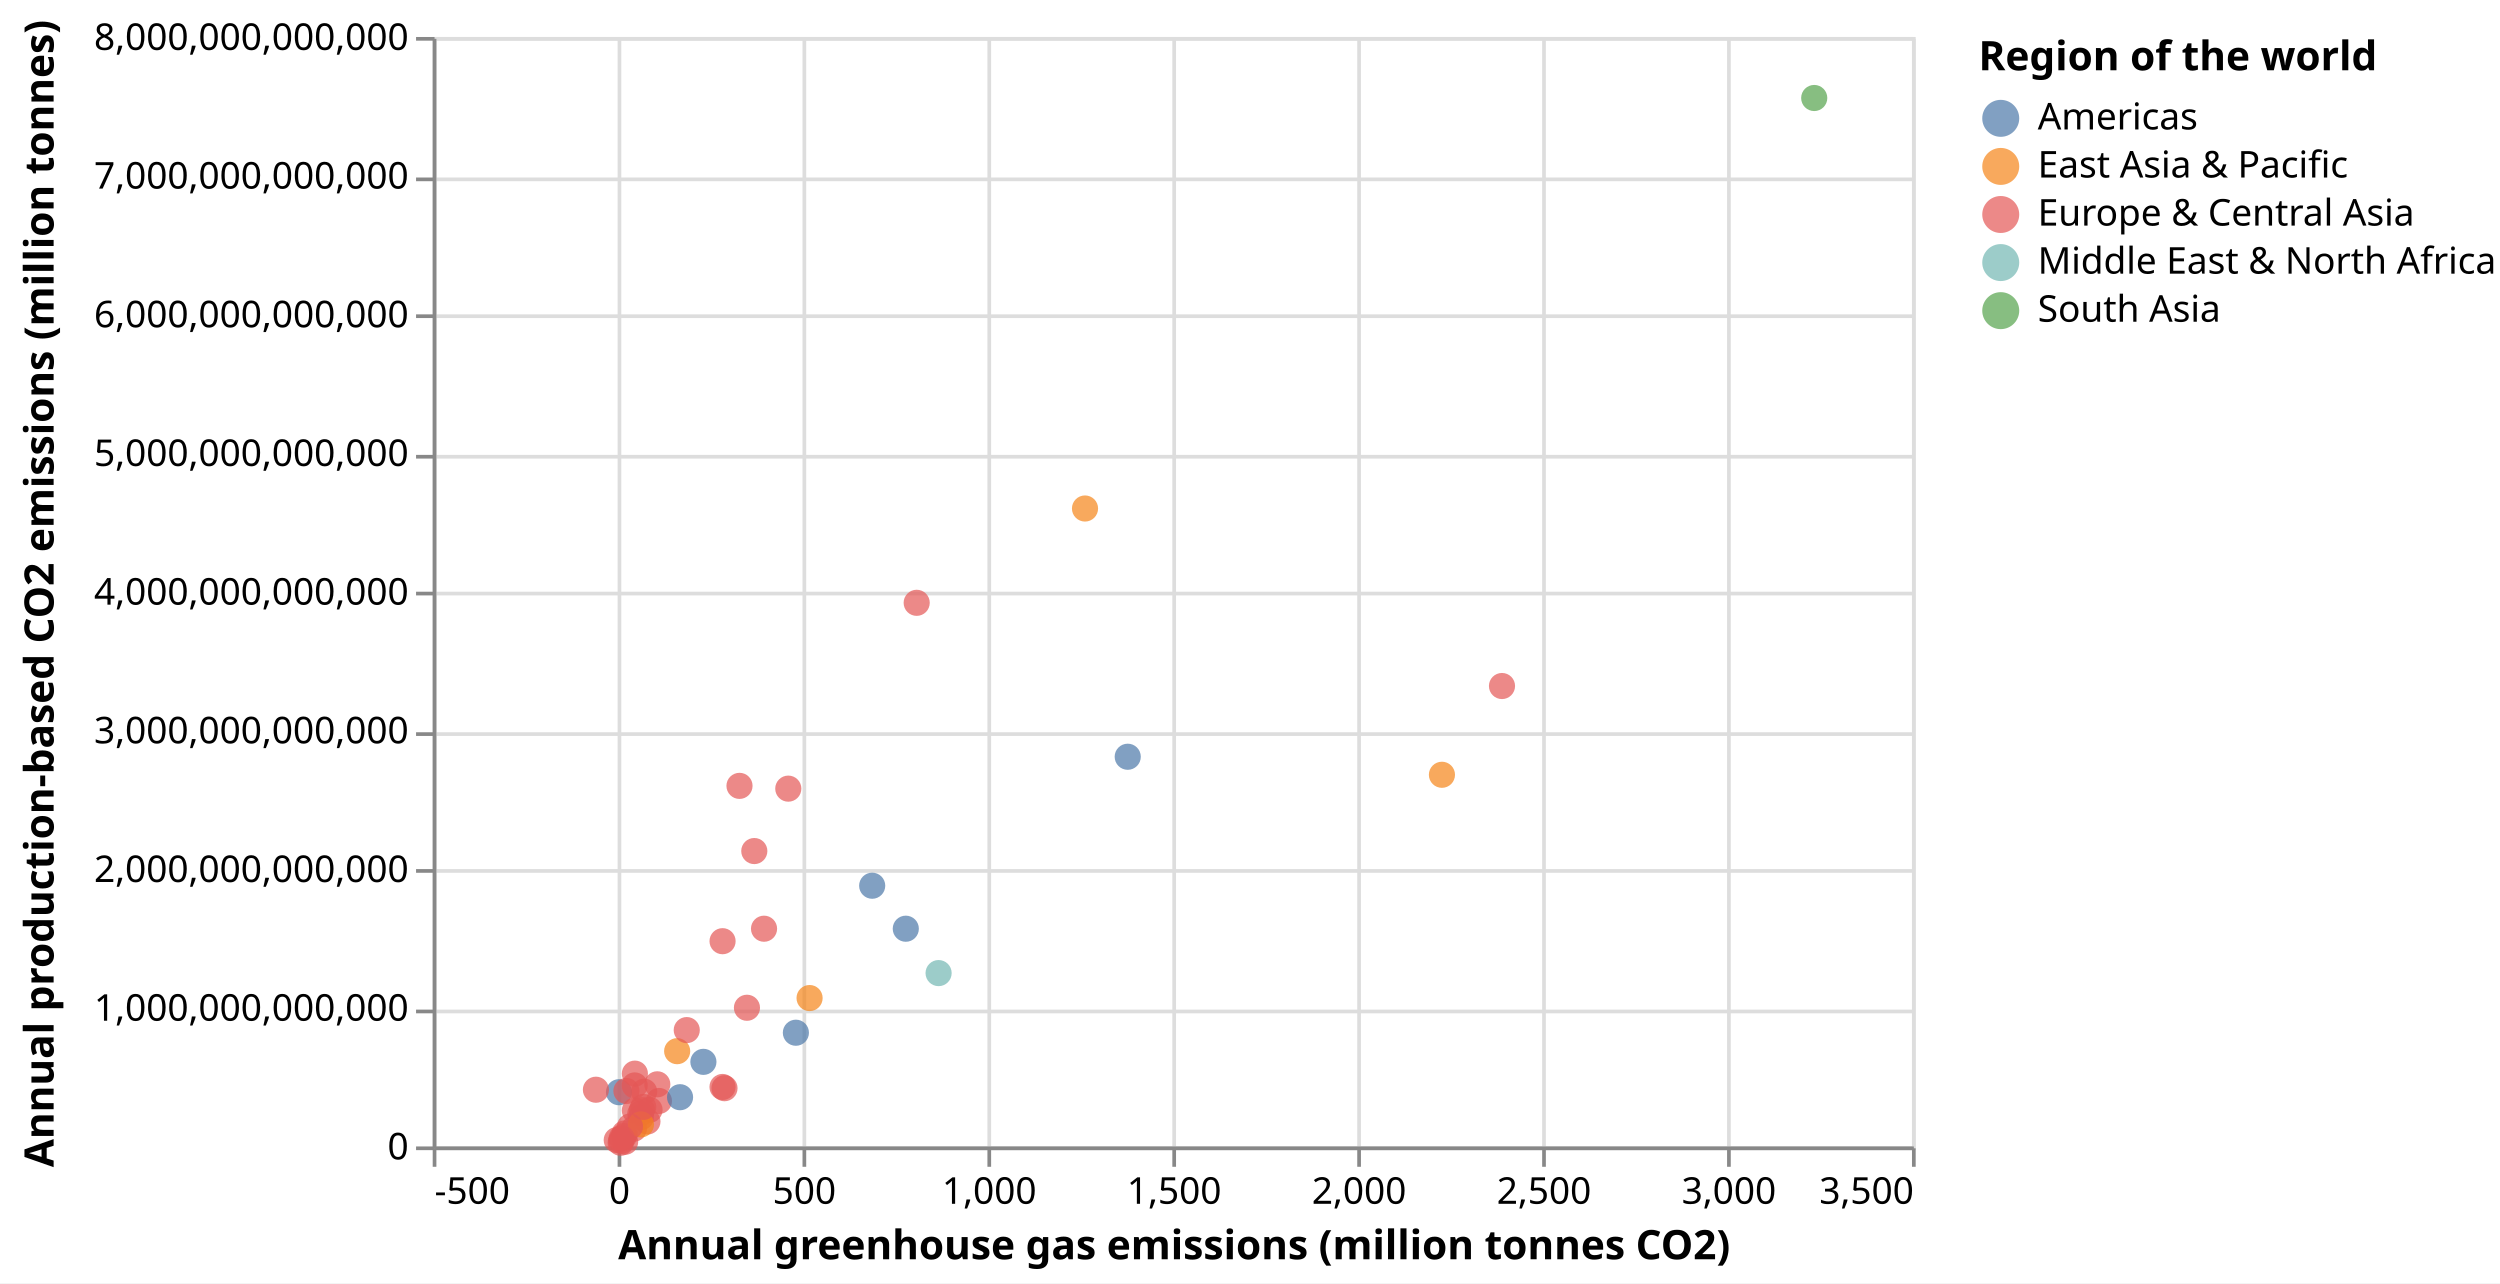
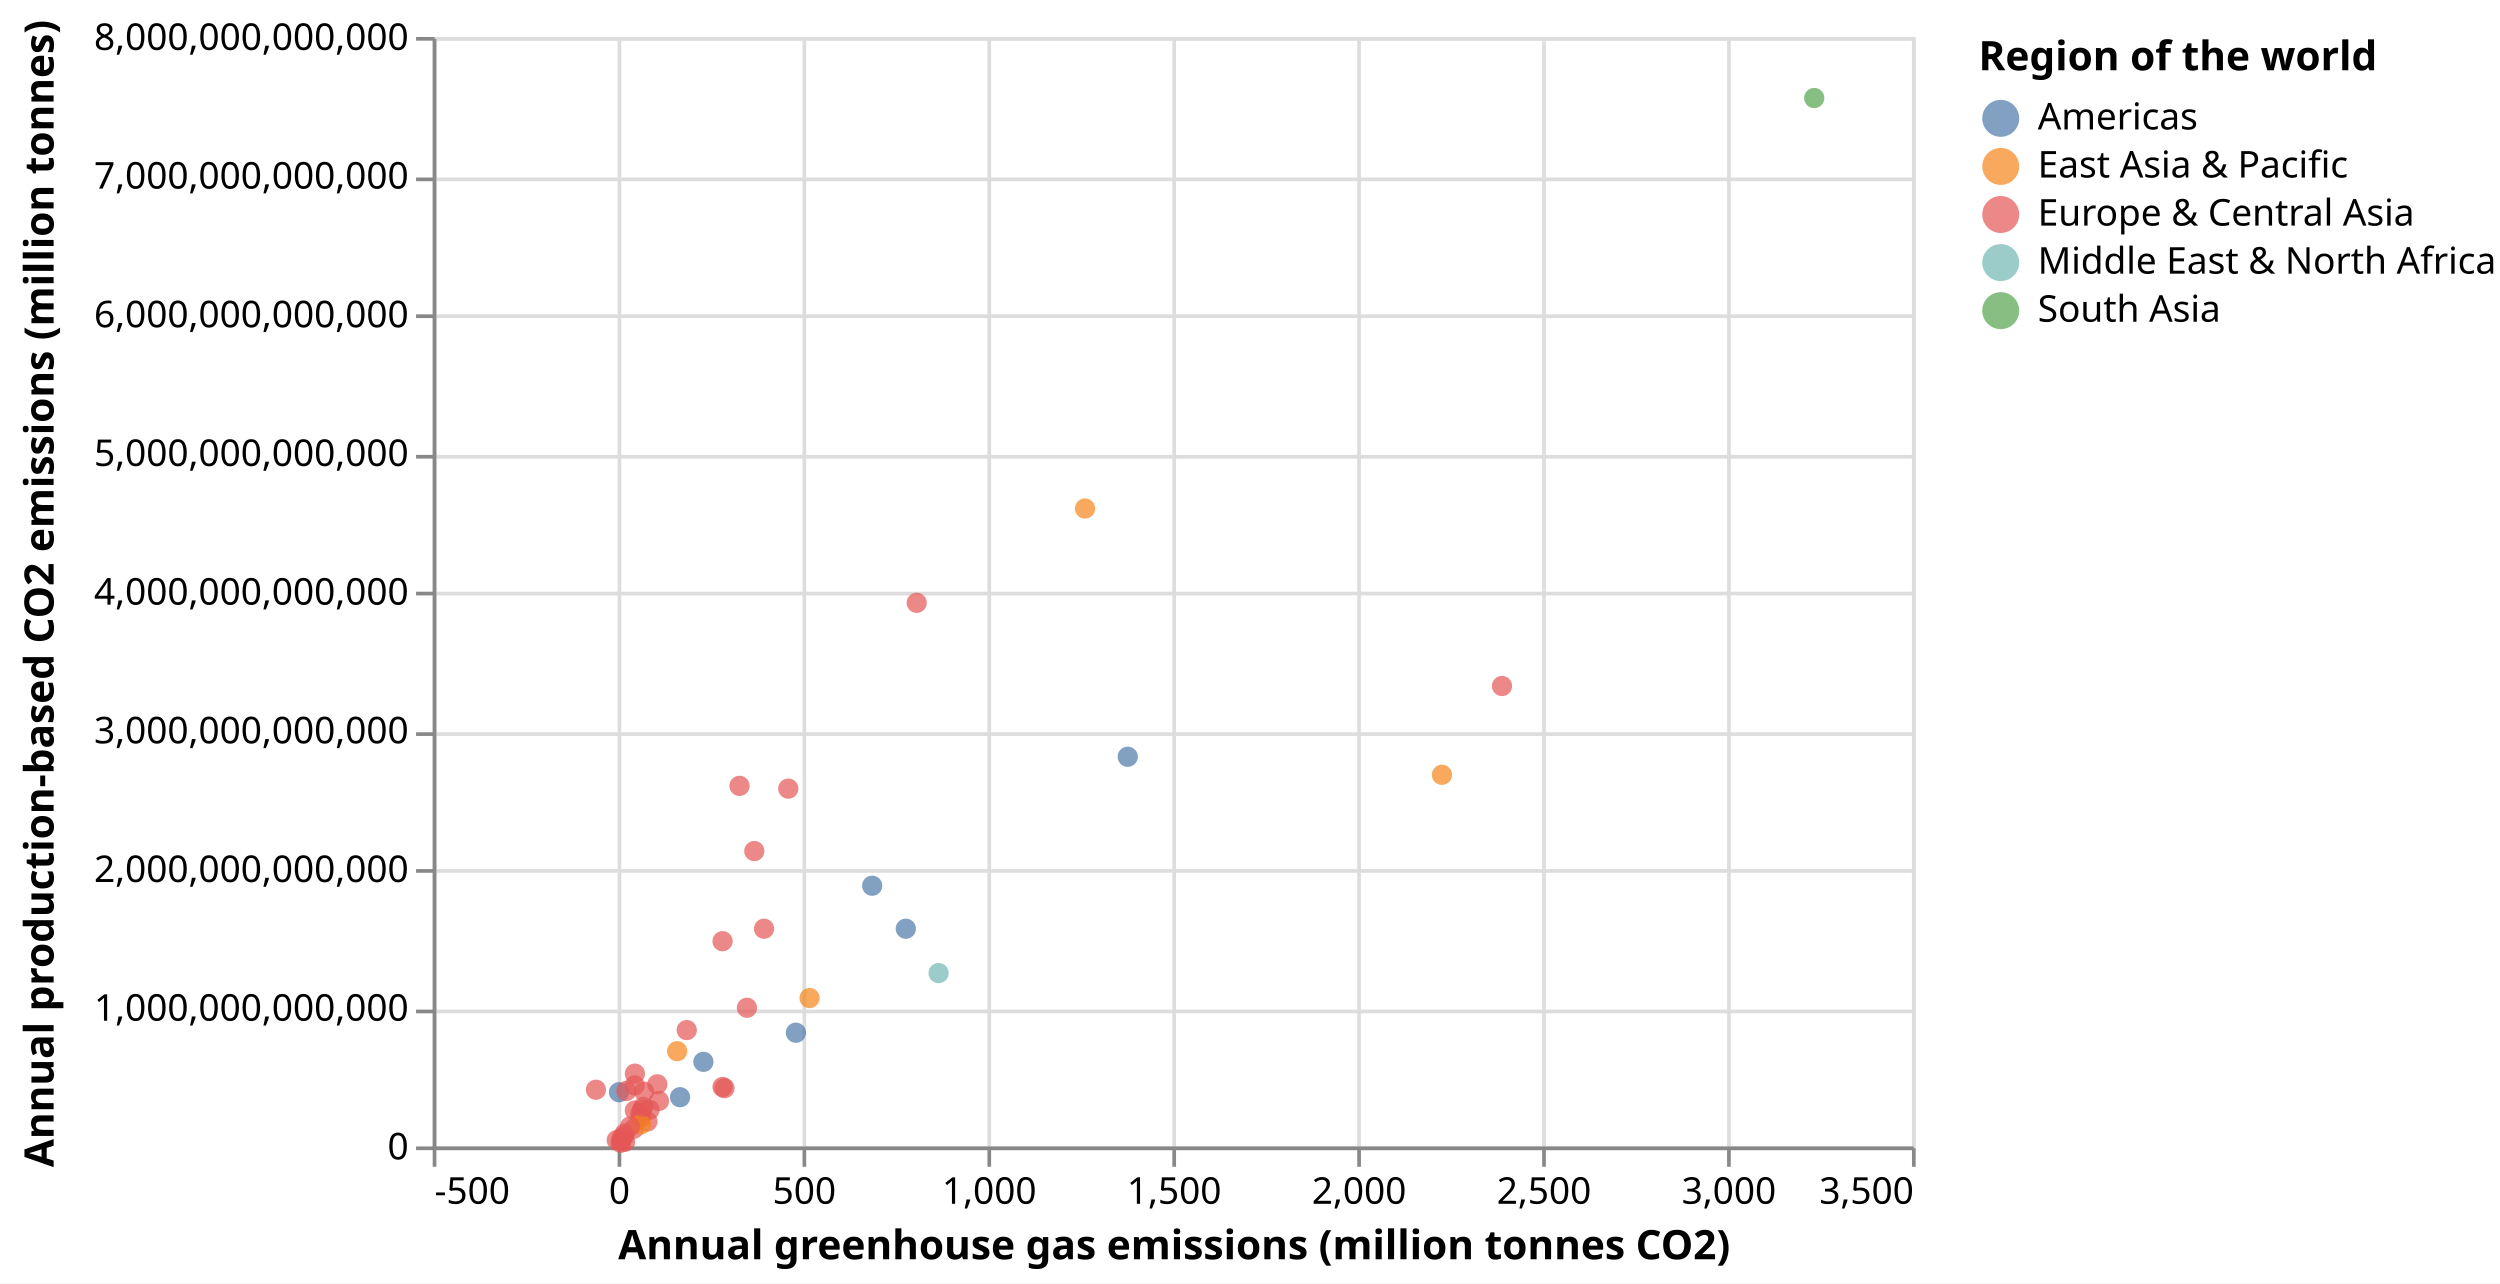
<svg xmlns="http://www.w3.org/2000/svg" class="marks" width="676" height="347" viewBox="0 0 676 347" version="1.1">
  <rect width="676" height="347" style="fill: white;" />
  <g transform="translate(117,10)">
    <g class="mark-group role-frame root">
      <g transform="translate(0,0)">
        <path class="background" d="M0.5,0.5h400v300h-400Z" style="fill: none; stroke: #ddd;" />
        <g>
          <g class="mark-group role-axis">
            <g transform="translate(0.5,300.5)">
              <path class="background" d="M0,0h0v0h0Z" style="pointer-events: none; fill: none;" />
              <g>
                <g class="mark-rule role-axis-grid" style="pointer-events: none;">
                  <line transform="translate(0,-300)" x2="0" y2="300" style="fill: none; stroke: #ddd; stroke-width: 1; opacity: 1;" />
                  <line transform="translate(50,-300)" x2="0" y2="300" style="fill: none; stroke: #ddd; stroke-width: 1; opacity: 1;" />
                  <line transform="translate(100,-300)" x2="0" y2="300" style="fill: none; stroke: #ddd; stroke-width: 1; opacity: 1;" />
                  <line transform="translate(150,-300)" x2="0" y2="300" style="fill: none; stroke: #ddd; stroke-width: 1; opacity: 1;" />
                  <line transform="translate(200,-300)" x2="0" y2="300" style="fill: none; stroke: #ddd; stroke-width: 1; opacity: 1;" />
                  <line transform="translate(250,-300)" x2="0" y2="300" style="fill: none; stroke: #ddd; stroke-width: 1; opacity: 1;" />
                  <line transform="translate(300,-300)" x2="0" y2="300" style="fill: none; stroke: #ddd; stroke-width: 1; opacity: 1;" />
                  <line transform="translate(350,-300)" x2="0" y2="300" style="fill: none; stroke: #ddd; stroke-width: 1; opacity: 1;" />
                  <line transform="translate(400,-300)" x2="0" y2="300" style="fill: none; stroke: #ddd; stroke-width: 1; opacity: 1;" />
                </g>
              </g>
              <path class="foreground" d="" style="pointer-events: none; display: none; fill: none;" />
            </g>
          </g>
          <g class="mark-group role-axis">
            <g transform="translate(0.5,0.5)">
              <path class="background" d="M0,0h0v0h0Z" style="pointer-events: none; fill: none;" />
              <g>
                <g class="mark-rule role-axis-grid" style="pointer-events: none;">
                  <line transform="translate(0,300)" x2="400" y2="0" style="fill: none; stroke: #ddd; stroke-width: 1; opacity: 1;" />
                  <line transform="translate(0,263)" x2="400" y2="0" style="fill: none; stroke: #ddd; stroke-width: 1; opacity: 1;" />
                  <line transform="translate(0,225)" x2="400" y2="0" style="fill: none; stroke: #ddd; stroke-width: 1; opacity: 1;" />
                  <line transform="translate(0,188)" x2="400" y2="0" style="fill: none; stroke: #ddd; stroke-width: 1; opacity: 1;" />
                  <line transform="translate(0,150)" x2="400" y2="0" style="fill: none; stroke: #ddd; stroke-width: 1; opacity: 1;" />
                  <line transform="translate(0,113)" x2="400" y2="0" style="fill: none; stroke: #ddd; stroke-width: 1; opacity: 1;" />
                  <line transform="translate(0,75)" x2="400" y2="0" style="fill: none; stroke: #ddd; stroke-width: 1; opacity: 1;" />
                  <line transform="translate(0,38)" x2="400" y2="0" style="fill: none; stroke: #ddd; stroke-width: 1; opacity: 1;" />
                  <line transform="translate(0,0)" x2="400" y2="0" style="fill: none; stroke: #ddd; stroke-width: 1; opacity: 1;" />
                </g>
              </g>
              <path class="foreground" d="" style="pointer-events: none; display: none; fill: none;" />
            </g>
          </g>
          <g class="mark-group role-axis">
            <g transform="translate(0.5,300.5)">
              <path class="background" d="M0,0h0v0h0Z" style="pointer-events: none; fill: none;" />
              <g>
                <g class="mark-rule role-axis-tick" style="pointer-events: none;">
                  <line transform="translate(0,0)" x2="0" y2="5" style="fill: none; stroke: #888; stroke-width: 1; opacity: 1;" />
                  <line transform="translate(50,0)" x2="0" y2="5" style="fill: none; stroke: #888; stroke-width: 1; opacity: 1;" />
                  <line transform="translate(100,0)" x2="0" y2="5" style="fill: none; stroke: #888; stroke-width: 1; opacity: 1;" />
                  <line transform="translate(150,0)" x2="0" y2="5" style="fill: none; stroke: #888; stroke-width: 1; opacity: 1;" />
                  <line transform="translate(200,0)" x2="0" y2="5" style="fill: none; stroke: #888; stroke-width: 1; opacity: 1;" />
                  <line transform="translate(250,0)" x2="0" y2="5" style="fill: none; stroke: #888; stroke-width: 1; opacity: 1;" />
                  <line transform="translate(300,0)" x2="0" y2="5" style="fill: none; stroke: #888; stroke-width: 1; opacity: 1;" />
                  <line transform="translate(350,0)" x2="0" y2="5" style="fill: none; stroke: #888; stroke-width: 1; opacity: 1;" />
                  <line transform="translate(400,0)" x2="0" y2="5" style="fill: none; stroke: #888; stroke-width: 1; opacity: 1;" />
                </g>
                <g class="mark-text role-axis-label" style="pointer-events: none;">
                  <text text-anchor="start" transform="translate(0,15)" style="font-family: sans-serif; font-size: 10px; fill: #000; opacity: 1;">-500</text>
                  <text text-anchor="middle" transform="translate(50,15)" style="font-family: sans-serif; font-size: 10px; fill: #000; opacity: 1;">0</text>
                  <text text-anchor="middle" transform="translate(100,15)" style="font-family: sans-serif; font-size: 10px; fill: #000; opacity: 1;">500</text>
                  <text text-anchor="middle" transform="translate(150,15)" style="font-family: sans-serif; font-size: 10px; fill: #000; opacity: 1;">1,000</text>
                  <text text-anchor="middle" transform="translate(200,15)" style="font-family: sans-serif; font-size: 10px; fill: #000; opacity: 1;">1,500</text>
                  <text text-anchor="middle" transform="translate(250,15)" style="font-family: sans-serif; font-size: 10px; fill: #000; opacity: 1;">2,000</text>
                  <text text-anchor="middle" transform="translate(300,15)" style="font-family: sans-serif; font-size: 10px; fill: #000; opacity: 1;">2,500</text>
                  <text text-anchor="middle" transform="translate(350,15)" style="font-family: sans-serif; font-size: 10px; fill: #000; opacity: 1;">3,000</text>
                  <text text-anchor="end" transform="translate(400,15)" style="font-family: sans-serif; font-size: 10px; fill: #000; opacity: 1;">3,500</text>
                </g>
                <g class="mark-rule role-axis-domain" style="pointer-events: none;">
                  <line transform="translate(0,0)" x2="400" y2="0" style="fill: none; stroke: #888; stroke-width: 1; opacity: 1;" />
                </g>
                <g class="mark-text role-axis-title" style="pointer-events: none;">
                  <text text-anchor="middle" transform="translate(200,30)" style="font-family: sans-serif; font-size: 11px; font-weight: bold; fill: #000; opacity: 1;">Annual greenhouse gas emissions (million tonnes CO2)</text>
                </g>
              </g>
              <path class="foreground" d="" style="pointer-events: none; display: none; fill: none;" />
            </g>
          </g>
          <g class="mark-group role-axis">
            <g transform="translate(0.5,0.5)">
              <path class="background" d="M0,0h0v0h0Z" style="pointer-events: none; fill: none;" />
              <g>
                <g class="mark-rule role-axis-tick" style="pointer-events: none;">
                  <line transform="translate(0,300)" x2="-5" y2="0" style="fill: none; stroke: #888; stroke-width: 1; opacity: 1;" />
                  <line transform="translate(0,263)" x2="-5" y2="0" style="fill: none; stroke: #888; stroke-width: 1; opacity: 1;" />
                  <line transform="translate(0,225)" x2="-5" y2="0" style="fill: none; stroke: #888; stroke-width: 1; opacity: 1;" />
                  <line transform="translate(0,188)" x2="-5" y2="0" style="fill: none; stroke: #888; stroke-width: 1; opacity: 1;" />
                  <line transform="translate(0,150)" x2="-5" y2="0" style="fill: none; stroke: #888; stroke-width: 1; opacity: 1;" />
                  <line transform="translate(0,113)" x2="-5" y2="0" style="fill: none; stroke: #888; stroke-width: 1; opacity: 1;" />
                  <line transform="translate(0,75)" x2="-5" y2="0" style="fill: none; stroke: #888; stroke-width: 1; opacity: 1;" />
                  <line transform="translate(0,38)" x2="-5" y2="0" style="fill: none; stroke: #888; stroke-width: 1; opacity: 1;" />
                  <line transform="translate(0,0)" x2="-5" y2="0" style="fill: none; stroke: #888; stroke-width: 1; opacity: 1;" />
                </g>
                <g class="mark-text role-axis-label" style="pointer-events: none;">
                  <text text-anchor="end" transform="translate(-7,303)" style="font-family: sans-serif; font-size: 10px; fill: #000; opacity: 1;">0</text>
                  <text text-anchor="end" transform="translate(-7,265.5)" style="font-family: sans-serif; font-size: 10px; fill: #000; opacity: 1;">1,000,000,000,000</text>
                  <text text-anchor="end" transform="translate(-7,228)" style="font-family: sans-serif; font-size: 10px; fill: #000; opacity: 1;">2,000,000,000,000</text>
                  <text text-anchor="end" transform="translate(-7,190.5)" style="font-family: sans-serif; font-size: 10px; fill: #000; opacity: 1;">3,000,000,000,000</text>
                  <text text-anchor="end" transform="translate(-7,153)" style="font-family: sans-serif; font-size: 10px; fill: #000; opacity: 1;">4,000,000,000,000</text>
                  <text text-anchor="end" transform="translate(-7,115.5)" style="font-family: sans-serif; font-size: 10px; fill: #000; opacity: 1;">5,000,000,000,000</text>
                  <text text-anchor="end" transform="translate(-7,78)" style="font-family: sans-serif; font-size: 10px; fill: #000; opacity: 1;">6,000,000,000,000</text>
                  <text text-anchor="end" transform="translate(-7,40.5)" style="font-family: sans-serif; font-size: 10px; fill: #000; opacity: 1;">7,000,000,000,000</text>
                  <text text-anchor="end" transform="translate(-7,3)" style="font-family: sans-serif; font-size: 10px; fill: #000; opacity: 1;">8,000,000,000,000</text>
                </g>
                <g class="mark-rule role-axis-domain" style="pointer-events: none;">
                  <line transform="translate(0,300)" x2="0" y2="-300" style="fill: none; stroke: #888; stroke-width: 1; opacity: 1;" />
                </g>
                <g class="mark-text role-axis-title" style="pointer-events: none;">
                  <text text-anchor="middle" transform="translate(-101,150) rotate(-90) translate(0,-2)" style="font-family: sans-serif; font-size: 11px; font-weight: bold; fill: #000; opacity: 1;">Annual production-based CO2 emissions (million tonnes)</text>
                </g>
              </g>
              <path class="foreground" d="" style="pointer-events: none; display: none; fill: none;" />
            </g>
          </g>
          <g class="mark-symbol role-mark marks">
-             <path transform="translate(98.208,269.25)" d="M3.536,0A3.536,3.536,0,1,1,-3.536,0A3.536,3.536,0,1,1,3.536,0" style="fill: #4c78a8; stroke-width: 2; opacity: 0.7;" />
-             <path transform="translate(101.909,259.875)" d="M3.536,0A3.536,3.536,0,1,1,-3.536,0A3.536,3.536,0,1,1,3.536,0" style="fill: #f58518; stroke-width: 2; opacity: 0.7;" />
-             <path transform="translate(57.185,285.1875)" d="M3.536,0A3.536,3.536,0,1,1,-3.536,0A3.536,3.536,0,1,1,3.536,0" style="fill: #e45756; stroke-width: 2; opacity: 0.7;" />
-             <path transform="translate(58.07,293.25)" d="M3.536,0A3.536,3.536,0,1,1,-3.536,0A3.536,3.536,0,1,1,3.536,0" style="fill: #e45756; stroke-width: 2; opacity: 0.7;" />
-             <path transform="translate(60.735,283.2)" d="M3.536,0A3.536,3.536,0,1,1,-3.536,0A3.536,3.536,0,1,1,3.536,0" style="fill: #e45756; stroke-width: 2; opacity: 0.7;" />
-             <path transform="translate(187.938,194.625)" d="M3.536,0A3.536,3.536,0,1,1,-3.536,0A3.536,3.536,0,1,1,3.536,0" style="fill: #4c78a8; stroke-width: 2; opacity: 0.7;" />
-             <path transform="translate(54.407,295.2)" d="M3.536,0A3.536,3.536,0,1,1,-3.536,0A3.536,3.536,0,1,1,3.536,0" style="fill: #e45756; stroke-width: 2; opacity: 0.7;" />
-             <path transform="translate(127.927,241.125)" d="M3.536,0A3.536,3.536,0,1,1,-3.536,0A3.536,3.536,0,1,1,3.536,0" style="fill: #4c78a8; stroke-width: 2; opacity: 0.7;" />
-             <path transform="translate(50.374,285.3375)" d="M3.536,0A3.536,3.536,0,1,1,-3.536,0A3.536,3.536,0,1,1,3.536,0" style="fill: #4c78a8; stroke-width: 2; opacity: 0.7;" />
-             <path transform="translate(73.2,277.125)" d="M3.536,0A3.536,3.536,0,1,1,-3.536,0A3.536,3.536,0,1,1,3.536,0" style="fill: #4c78a8; stroke-width: 2; opacity: 0.7;" />
-             <path transform="translate(51.894,296.5016)" d="M3.536,0A3.536,3.536,0,1,1,-3.536,0A3.536,3.536,0,1,1,3.536,0" style="fill: #e45756; stroke-width: 2; opacity: 0.7;" />
-             <path transform="translate(50.826,299.0048)" d="M3.536,0A3.536,3.536,0,1,1,-3.536,0A3.536,3.536,0,1,1,3.536,0" style="fill: #e45756; stroke-width: 2; opacity: 0.7;" />
-             <path transform="translate(61.177,287.7)" d="M3.536,0A3.536,3.536,0,1,1,-3.536,0A3.536,3.536,0,1,1,3.536,0" style="fill: #e45756; stroke-width: 2; opacity: 0.7;" />
-             <path transform="translate(54.666,290.2875)" d="M3.536,0A3.536,3.536,0,1,1,-3.536,0A3.536,3.536,0,1,1,3.536,0" style="fill: #e45756; stroke-width: 2; opacity: 0.7;" />
-             <path transform="translate(52.038,298.7368)" d="M3.536,0A3.536,3.536,0,1,1,-3.536,0A3.536,3.536,0,1,1,3.536,0" style="fill: #e45756; stroke-width: 2; opacity: 0.7;" />
-             <path transform="translate(56.316,292.0875)" d="M3.536,0A3.536,3.536,0,1,1,-3.536,0A3.536,3.536,0,1,1,3.536,0" style="fill: #e45756; stroke-width: 2; opacity: 0.7;" />
-             <path transform="translate(82.96,202.5)" d="M3.536,0A3.536,3.536,0,1,1,-3.536,0A3.536,3.536,0,1,1,3.536,0" style="fill: #e45756; stroke-width: 2; opacity: 0.7;" />
-             <path transform="translate(130.873,153)" d="M3.536,0A3.536,3.536,0,1,1,-3.536,0A3.536,3.536,0,1,1,3.536,0" style="fill: #e45756; stroke-width: 2; opacity: 0.7;" />
-             <path transform="translate(58.636,290.1)" d="M3.536,0A3.536,3.536,0,1,1,-3.536,0A3.536,3.536,0,1,1,3.536,0" style="fill: #e45756; stroke-width: 2; opacity: 0.7;" />
-             <path transform="translate(56.128,291.15)" d="M3.536,0A3.536,3.536,0,1,1,-3.536,0A3.536,3.536,0,1,1,3.536,0" style="fill: #e45756; stroke-width: 2; opacity: 0.7;" />
-             <path transform="translate(373.566,16.5)" d="M3.536,0A3.536,3.536,0,1,1,-3.536,0A3.536,3.536,0,1,1,3.536,0" style="fill: #54a24b; stroke-width: 2; opacity: 0.7;" />
-             <path transform="translate(272.9,199.5)" d="M3.536,0A3.536,3.536,0,1,1,-3.536,0A3.536,3.536,0,1,1,3.536,0" style="fill: #f58518; stroke-width: 2; opacity: 0.7;" />
-             <path transform="translate(136.796,253.125)" d="M3.536,0A3.536,3.536,0,1,1,-3.536,0A3.536,3.536,0,1,1,3.536,0" style="fill: #72b7b2; stroke-width: 2; opacity: 0.7;" />
-             <path transform="translate(56.558,290.175)" d="M3.536,0A3.536,3.536,0,1,1,-3.536,0A3.536,3.536,0,1,1,3.536,0" style="fill: #e45756; stroke-width: 2; opacity: 0.7;" />
-             <path transform="translate(86.963,220.125)" d="M3.536,0A3.536,3.536,0,1,1,-3.536,0A3.536,3.536,0,1,1,3.536,0" style="fill: #e45756; stroke-width: 2; opacity: 0.7;" />
-             <path transform="translate(176.387,127.5)" d="M3.536,0A3.536,3.536,0,1,1,-3.536,0A3.536,3.536,0,1,1,3.536,0" style="fill: #f58518; stroke-width: 2; opacity: 0.7;" />
-             <path transform="translate(78.902,284.25)" d="M3.536,0A3.536,3.536,0,1,1,-3.536,0A3.536,3.536,0,1,1,3.536,0" style="fill: #e45756; stroke-width: 2; opacity: 0.7;" />
-             <path transform="translate(49.767,298.282)" d="M3.536,0A3.536,3.536,0,1,1,-3.536,0A3.536,3.536,0,1,1,3.536,0" style="fill: #e45756; stroke-width: 2; opacity: 0.7;" />
-             <path transform="translate(51.771,297.1851)" d="M3.536,0A3.536,3.536,0,1,1,-3.536,0A3.536,3.536,0,1,1,3.536,0" style="fill: #e45756; stroke-width: 2; opacity: 0.7;" />
-             <path transform="translate(50.977,298.4877)" d="M3.536,0A3.536,3.536,0,1,1,-3.536,0A3.536,3.536,0,1,1,3.536,0" style="fill: #e45756; stroke-width: 2; opacity: 0.7;" />
-             <path transform="translate(66.104,274.2375)" d="M3.536,0A3.536,3.536,0,1,1,-3.536,0A3.536,3.536,0,1,1,3.536,0" style="fill: #f58518; stroke-width: 2; opacity: 0.7;" />
-             <path transform="translate(118.838,229.5)" d="M3.536,0A3.536,3.536,0,1,1,-3.536,0A3.536,3.536,0,1,1,3.536,0" style="fill: #4c78a8; stroke-width: 2; opacity: 0.7;" />
-             <path transform="translate(68.698,268.5375)" d="M3.536,0A3.536,3.536,0,1,1,-3.536,0A3.536,3.536,0,1,1,3.536,0" style="fill: #e45756; stroke-width: 2; opacity: 0.7;" />
-             <path transform="translate(56.313,294.0375)" d="M3.536,0A3.536,3.536,0,1,1,-3.536,0A3.536,3.536,0,1,1,3.536,0" style="fill: #f58518; stroke-width: 2; opacity: 0.7;" />
-             <path transform="translate(52.381,285)" d="M3.536,0A3.536,3.536,0,1,1,-3.536,0A3.536,3.536,0,1,1,3.536,0" style="fill: #e45756; stroke-width: 2; opacity: 0.7;" />
-             <path transform="translate(66.885,286.6875)" d="M3.536,0A3.536,3.536,0,1,1,-3.536,0A3.536,3.536,0,1,1,3.536,0" style="fill: #4c78a8; stroke-width: 2; opacity: 0.7;" />
-             <path transform="translate(84.976,262.5)" d="M3.536,0A3.536,3.536,0,1,1,-3.536,0A3.536,3.536,0,1,1,3.536,0" style="fill: #e45756; stroke-width: 2; opacity: 0.7;" />
-             <path transform="translate(56.939,289.3125)" d="M3.536,0A3.536,3.536,0,1,1,-3.536,0A3.536,3.536,0,1,1,3.536,0" style="fill: #e45756; stroke-width: 2; opacity: 0.7;" />
-             <path transform="translate(44.137,284.6625)" d="M3.536,0A3.536,3.536,0,1,1,-3.536,0A3.536,3.536,0,1,1,3.536,0" style="fill: #e45756; stroke-width: 2; opacity: 0.7;" />
-             <path transform="translate(289.138,175.5)" d="M3.536,0A3.536,3.536,0,1,1,-3.536,0A3.536,3.536,0,1,1,3.536,0" style="fill: #e45756; stroke-width: 2; opacity: 0.7;" />
-             <path transform="translate(53.353,294.6)" d="M3.536,0A3.536,3.536,0,1,1,-3.536,0A3.536,3.536,0,1,1,3.536,0" style="fill: #e45756; stroke-width: 2; opacity: 0.7;" />
-             <path transform="translate(51.099,297.7814)" d="M3.536,0A3.536,3.536,0,1,1,-3.536,0A3.536,3.536,0,1,1,3.536,0" style="fill: #e45756; stroke-width: 2; opacity: 0.7;" />
-             <path transform="translate(78.38,244.5)" d="M3.536,0A3.536,3.536,0,1,1,-3.536,0A3.536,3.536,0,1,1,3.536,0" style="fill: #e45756; stroke-width: 2; opacity: 0.7;" />
-             <path transform="translate(54.623,283.5)" d="M3.536,0A3.536,3.536,0,1,1,-3.536,0A3.536,3.536,0,1,1,3.536,0" style="fill: #e45756; stroke-width: 2; opacity: 0.7;" />
-             <path transform="translate(54.672,280.3125)" d="M3.536,0A3.536,3.536,0,1,1,-3.536,0A3.536,3.536,0,1,1,3.536,0" style="fill: #e45756; stroke-width: 2; opacity: 0.7;" />
-             <path transform="translate(89.595,241.125)" d="M3.536,0A3.536,3.536,0,1,1,-3.536,0A3.536,3.536,0,1,1,3.536,0" style="fill: #e45756; stroke-width: 2; opacity: 0.7;" />
-             <path transform="translate(78.372,283.9125)" d="M3.536,0A3.536,3.536,0,1,1,-3.536,0A3.536,3.536,0,1,1,3.536,0" style="fill: #e45756; stroke-width: 2; opacity: 0.7;" />
-             <path transform="translate(96.154,203.25)" d="M3.536,0A3.536,3.536,0,1,1,-3.536,0A3.536,3.536,0,1,1,3.536,0" style="fill: #e45756; stroke-width: 2; opacity: 0.7;" />
+             <path transform="translate(98.208,269.25)" d="M2.739,0A2.739,2.739,0,1,1,-2.739,0A2.739,2.739,0,1,1,2.739,0" style="fill: #4c78a8; stroke-width: 2; opacity: 0.7;" />
+             <path transform="translate(101.909,259.875)" d="M2.739,0A2.739,2.739,0,1,1,-2.739,0A2.739,2.739,0,1,1,2.739,0" style="fill: #f58518; stroke-width: 2; opacity: 0.7;" />
+             <path transform="translate(57.185,285.1875)" d="M2.739,0A2.739,2.739,0,1,1,-2.739,0A2.739,2.739,0,1,1,2.739,0" style="fill: #e45756; stroke-width: 2; opacity: 0.7;" />
+             <path transform="translate(58.07,293.25)" d="M2.739,0A2.739,2.739,0,1,1,-2.739,0A2.739,2.739,0,1,1,2.739,0" style="fill: #e45756; stroke-width: 2; opacity: 0.7;" />
+             <path transform="translate(60.735,283.2)" d="M2.739,0A2.739,2.739,0,1,1,-2.739,0A2.739,2.739,0,1,1,2.739,0" style="fill: #e45756; stroke-width: 2; opacity: 0.7;" />
+             <path transform="translate(187.938,194.625)" d="M2.739,0A2.739,2.739,0,1,1,-2.739,0A2.739,2.739,0,1,1,2.739,0" style="fill: #4c78a8; stroke-width: 2; opacity: 0.7;" />
+             <path transform="translate(54.407,295.2)" d="M2.739,0A2.739,2.739,0,1,1,-2.739,0A2.739,2.739,0,1,1,2.739,0" style="fill: #e45756; stroke-width: 2; opacity: 0.7;" />
+             <path transform="translate(127.927,241.125)" d="M2.739,0A2.739,2.739,0,1,1,-2.739,0A2.739,2.739,0,1,1,2.739,0" style="fill: #4c78a8; stroke-width: 2; opacity: 0.7;" />
+             <path transform="translate(50.374,285.3375)" d="M2.739,0A2.739,2.739,0,1,1,-2.739,0A2.739,2.739,0,1,1,2.739,0" style="fill: #4c78a8; stroke-width: 2; opacity: 0.7;" />
+             <path transform="translate(73.2,277.125)" d="M2.739,0A2.739,2.739,0,1,1,-2.739,0A2.739,2.739,0,1,1,2.739,0" style="fill: #4c78a8; stroke-width: 2; opacity: 0.7;" />
+             <path transform="translate(51.894,296.5016)" d="M2.739,0A2.739,2.739,0,1,1,-2.739,0A2.739,2.739,0,1,1,2.739,0" style="fill: #e45756; stroke-width: 2; opacity: 0.7;" />
+             <path transform="translate(50.826,299.0048)" d="M2.739,0A2.739,2.739,0,1,1,-2.739,0A2.739,2.739,0,1,1,2.739,0" style="fill: #e45756; stroke-width: 2; opacity: 0.7;" />
+             <path transform="translate(61.177,287.7)" d="M2.739,0A2.739,2.739,0,1,1,-2.739,0A2.739,2.739,0,1,1,2.739,0" style="fill: #e45756; stroke-width: 2; opacity: 0.7;" />
+             <path transform="translate(54.666,290.2875)" d="M2.739,0A2.739,2.739,0,1,1,-2.739,0A2.739,2.739,0,1,1,2.739,0" style="fill: #e45756; stroke-width: 2; opacity: 0.7;" />
+             <path transform="translate(52.038,298.7368)" d="M2.739,0A2.739,2.739,0,1,1,-2.739,0A2.739,2.739,0,1,1,2.739,0" style="fill: #e45756; stroke-width: 2; opacity: 0.7;" />
+             <path transform="translate(56.316,292.0875)" d="M2.739,0A2.739,2.739,0,1,1,-2.739,0A2.739,2.739,0,1,1,2.739,0" style="fill: #e45756; stroke-width: 2; opacity: 0.7;" />
+             <path transform="translate(82.96,202.5)" d="M2.739,0A2.739,2.739,0,1,1,-2.739,0A2.739,2.739,0,1,1,2.739,0" style="fill: #e45756; stroke-width: 2; opacity: 0.7;" />
+             <path transform="translate(130.873,153)" d="M2.739,0A2.739,2.739,0,1,1,-2.739,0A2.739,2.739,0,1,1,2.739,0" style="fill: #e45756; stroke-width: 2; opacity: 0.7;" />
+             <path transform="translate(58.636,290.1)" d="M2.739,0A2.739,2.739,0,1,1,-2.739,0A2.739,2.739,0,1,1,2.739,0" style="fill: #e45756; stroke-width: 2; opacity: 0.7;" />
+             <path transform="translate(56.128,291.15)" d="M2.739,0A2.739,2.739,0,1,1,-2.739,0A2.739,2.739,0,1,1,2.739,0" style="fill: #e45756; stroke-width: 2; opacity: 0.7;" />
+             <path transform="translate(373.566,16.5)" d="M2.739,0A2.739,2.739,0,1,1,-2.739,0A2.739,2.739,0,1,1,2.739,0" style="fill: #54a24b; stroke-width: 2; opacity: 0.7;" />
+             <path transform="translate(272.9,199.5)" d="M2.739,0A2.739,2.739,0,1,1,-2.739,0A2.739,2.739,0,1,1,2.739,0" style="fill: #f58518; stroke-width: 2; opacity: 0.7;" />
+             <path transform="translate(136.796,253.125)" d="M2.739,0A2.739,2.739,0,1,1,-2.739,0A2.739,2.739,0,1,1,2.739,0" style="fill: #72b7b2; stroke-width: 2; opacity: 0.7;" />
+             <path transform="translate(56.558,290.175)" d="M2.739,0A2.739,2.739,0,1,1,-2.739,0A2.739,2.739,0,1,1,2.739,0" style="fill: #e45756; stroke-width: 2; opacity: 0.7;" />
+             <path transform="translate(86.963,220.125)" d="M2.739,0A2.739,2.739,0,1,1,-2.739,0A2.739,2.739,0,1,1,2.739,0" style="fill: #e45756; stroke-width: 2; opacity: 0.7;" />
+             <path transform="translate(176.387,127.5)" d="M2.739,0A2.739,2.739,0,1,1,-2.739,0A2.739,2.739,0,1,1,2.739,0" style="fill: #f58518; stroke-width: 2; opacity: 0.7;" />
+             <path transform="translate(78.902,284.25)" d="M2.739,0A2.739,2.739,0,1,1,-2.739,0A2.739,2.739,0,1,1,2.739,0" style="fill: #e45756; stroke-width: 2; opacity: 0.7;" />
+             <path transform="translate(49.767,298.282)" d="M2.739,0A2.739,2.739,0,1,1,-2.739,0A2.739,2.739,0,1,1,2.739,0" style="fill: #e45756; stroke-width: 2; opacity: 0.7;" />
+             <path transform="translate(51.771,297.1851)" d="M2.739,0A2.739,2.739,0,1,1,-2.739,0A2.739,2.739,0,1,1,2.739,0" style="fill: #e45756; stroke-width: 2; opacity: 0.7;" />
+             <path transform="translate(50.977,298.4877)" d="M2.739,0A2.739,2.739,0,1,1,-2.739,0A2.739,2.739,0,1,1,2.739,0" style="fill: #e45756; stroke-width: 2; opacity: 0.7;" />
+             <path transform="translate(66.104,274.2375)" d="M2.739,0A2.739,2.739,0,1,1,-2.739,0A2.739,2.739,0,1,1,2.739,0" style="fill: #f58518; stroke-width: 2; opacity: 0.7;" />
+             <path transform="translate(118.838,229.5)" d="M2.739,0A2.739,2.739,0,1,1,-2.739,0A2.739,2.739,0,1,1,2.739,0" style="fill: #4c78a8; stroke-width: 2; opacity: 0.7;" />
+             <path transform="translate(68.698,268.5375)" d="M2.739,0A2.739,2.739,0,1,1,-2.739,0A2.739,2.739,0,1,1,2.739,0" style="fill: #e45756; stroke-width: 2; opacity: 0.7;" />
+             <path transform="translate(56.313,294.0375)" d="M2.739,0A2.739,2.739,0,1,1,-2.739,0A2.739,2.739,0,1,1,2.739,0" style="fill: #f58518; stroke-width: 2; opacity: 0.7;" />
+             <path transform="translate(52.381,285)" d="M2.739,0A2.739,2.739,0,1,1,-2.739,0A2.739,2.739,0,1,1,2.739,0" style="fill: #e45756; stroke-width: 2; opacity: 0.7;" />
+             <path transform="translate(66.885,286.6875)" d="M2.739,0A2.739,2.739,0,1,1,-2.739,0A2.739,2.739,0,1,1,2.739,0" style="fill: #4c78a8; stroke-width: 2; opacity: 0.7;" />
+             <path transform="translate(84.976,262.5)" d="M2.739,0A2.739,2.739,0,1,1,-2.739,0A2.739,2.739,0,1,1,2.739,0" style="fill: #e45756; stroke-width: 2; opacity: 0.7;" />
+             <path transform="translate(56.939,289.3125)" d="M2.739,0A2.739,2.739,0,1,1,-2.739,0A2.739,2.739,0,1,1,2.739,0" style="fill: #e45756; stroke-width: 2; opacity: 0.7;" />
+             <path transform="translate(44.137,284.6625)" d="M2.739,0A2.739,2.739,0,1,1,-2.739,0A2.739,2.739,0,1,1,2.739,0" style="fill: #e45756; stroke-width: 2; opacity: 0.7;" />
+             <path transform="translate(289.138,175.5)" d="M2.739,0A2.739,2.739,0,1,1,-2.739,0A2.739,2.739,0,1,1,2.739,0" style="fill: #e45756; stroke-width: 2; opacity: 0.7;" />
+             <path transform="translate(53.353,294.6)" d="M2.739,0A2.739,2.739,0,1,1,-2.739,0A2.739,2.739,0,1,1,2.739,0" style="fill: #e45756; stroke-width: 2; opacity: 0.7;" />
+             <path transform="translate(51.099,297.7814)" d="M2.739,0A2.739,2.739,0,1,1,-2.739,0A2.739,2.739,0,1,1,2.739,0" style="fill: #e45756; stroke-width: 2; opacity: 0.7;" />
+             <path transform="translate(78.38,244.5)" d="M2.739,0A2.739,2.739,0,1,1,-2.739,0A2.739,2.739,0,1,1,2.739,0" style="fill: #e45756; stroke-width: 2; opacity: 0.7;" />
+             <path transform="translate(54.623,283.5)" d="M2.739,0A2.739,2.739,0,1,1,-2.739,0A2.739,2.739,0,1,1,2.739,0" style="fill: #e45756; stroke-width: 2; opacity: 0.7;" />
+             <path transform="translate(54.672,280.3125)" d="M2.739,0A2.739,2.739,0,1,1,-2.739,0A2.739,2.739,0,1,1,2.739,0" style="fill: #e45756; stroke-width: 2; opacity: 0.7;" />
+             <path transform="translate(89.595,241.125)" d="M2.739,0A2.739,2.739,0,1,1,-2.739,0A2.739,2.739,0,1,1,2.739,0" style="fill: #e45756; stroke-width: 2; opacity: 0.7;" />
+             <path transform="translate(78.372,283.9125)" d="M2.739,0A2.739,2.739,0,1,1,-2.739,0A2.739,2.739,0,1,1,2.739,0" style="fill: #e45756; stroke-width: 2; opacity: 0.7;" />
+             <path transform="translate(96.154,203.25)" d="M2.739,0A2.739,2.739,0,1,1,-2.739,0A2.739,2.739,0,1,1,2.739,0" style="fill: #e45756; stroke-width: 2; opacity: 0.7;" />
          </g>
          <g class="mark-group role-legend">
            <g transform="translate(418,0)">
              <path class="background" d="M0,0h136v79h-136Z" style="pointer-events: none; fill: none;" />
              <g>
                <g class="mark-group role-legend-entry">
                  <g transform="translate(0,16)">
                    <path class="background" d="M0,0h0v0h0Z" style="pointer-events: none; fill: none;" />
                    <g>
                      <g class="mark-group role-scope">
                        <g transform="translate(0,0)">
                          <path class="background" d="M0,0h136v11h-136Z" style="pointer-events: none; fill: none; opacity: 1;" />
                          <g>
                            <g class="mark-symbol role-legend-symbol" style="pointer-events: none;">
                              <path transform="translate(6,6)" d="M5,0A5,5,0,1,1,-5,0A5,5,0,1,1,5,0" style="fill: #4c78a8; stroke-width: 1.5; opacity: 0.7;" />
                            </g>
                            <g class="mark-text role-legend-label" style="pointer-events: none;">
                              <text text-anchor="start" transform="translate(16,9)" style="font-family: sans-serif; font-size: 10px; fill: #000; opacity: 1;">Americas</text>
                            </g>
                          </g>
                          <path class="foreground" d="" style="pointer-events: none; display: none; fill: none;" />
                        </g>
                        <g transform="translate(0,13)">
                          <path class="background" d="M0,0h136v11h-136Z" style="pointer-events: none; fill: none; opacity: 1;" />
                          <g>
                            <g class="mark-symbol role-legend-symbol" style="pointer-events: none;">
                              <path transform="translate(6,6)" d="M5,0A5,5,0,1,1,-5,0A5,5,0,1,1,5,0" style="fill: #f58518; stroke-width: 1.5; opacity: 0.7;" />
                            </g>
                            <g class="mark-text role-legend-label" style="pointer-events: none;">
                              <text text-anchor="start" transform="translate(16,9)" style="font-family: sans-serif; font-size: 10px; fill: #000; opacity: 1;">East Asia &amp; Pacific</text>
                            </g>
                          </g>
                          <path class="foreground" d="" style="pointer-events: none; display: none; fill: none;" />
                        </g>
                        <g transform="translate(0,26)">
                          <path class="background" d="M0,0h136v11h-136Z" style="pointer-events: none; fill: none; opacity: 1;" />
                          <g>
                            <g class="mark-symbol role-legend-symbol" style="pointer-events: none;">
                              <path transform="translate(6,6)" d="M5,0A5,5,0,1,1,-5,0A5,5,0,1,1,5,0" style="fill: #e45756; stroke-width: 1.5; opacity: 0.7;" />
                            </g>
                            <g class="mark-text role-legend-label" style="pointer-events: none;">
                              <text text-anchor="start" transform="translate(16,9)" style="font-family: sans-serif; font-size: 10px; fill: #000; opacity: 1;">Europe &amp; Central Asia</text>
                            </g>
                          </g>
                          <path class="foreground" d="" style="pointer-events: none; display: none; fill: none;" />
                        </g>
                        <g transform="translate(0,39)">
                          <path class="background" d="M0,0h136v11h-136Z" style="pointer-events: none; fill: none; opacity: 1;" />
                          <g>
                            <g class="mark-symbol role-legend-symbol" style="pointer-events: none;">
                              <path transform="translate(6,6)" d="M5,0A5,5,0,1,1,-5,0A5,5,0,1,1,5,0" style="fill: #72b7b2; stroke-width: 1.5; opacity: 0.7;" />
                            </g>
                            <g class="mark-text role-legend-label" style="pointer-events: none;">
                              <text text-anchor="start" transform="translate(16,9)" style="font-family: sans-serif; font-size: 10px; fill: #000; opacity: 1;">Middle East &amp; North Africa</text>
                            </g>
                          </g>
                          <path class="foreground" d="" style="pointer-events: none; display: none; fill: none;" />
                        </g>
                        <g transform="translate(0,52)">
                          <path class="background" d="M0,0h136v11h-136Z" style="pointer-events: none; fill: none; opacity: 1;" />
                          <g>
                            <g class="mark-symbol role-legend-symbol" style="pointer-events: none;">
                              <path transform="translate(6,6)" d="M5,0A5,5,0,1,1,-5,0A5,5,0,1,1,5,0" style="fill: #54a24b; stroke-width: 1.5; opacity: 0.7;" />
                            </g>
                            <g class="mark-text role-legend-label" style="pointer-events: none;">
                              <text text-anchor="start" transform="translate(16,9)" style="font-family: sans-serif; font-size: 10px; fill: #000; opacity: 1;">South Asia</text>
                            </g>
                          </g>
                          <path class="foreground" d="" style="pointer-events: none; display: none; fill: none;" />
                        </g>
                      </g>
                    </g>
                    <path class="foreground" d="" style="pointer-events: none; display: none; fill: none;" />
                  </g>
                </g>
                <g class="mark-text role-legend-title" style="pointer-events: none;">
                  <text text-anchor="start" transform="translate(0,9)" style="font-family: sans-serif; font-size: 11px; font-weight: bold; fill: #000; opacity: 1;">Region of the world</text>
                </g>
              </g>
              <path class="foreground" d="" style="pointer-events: none; display: none; fill: none;" />
            </g>
          </g>
        </g>
        <path class="foreground" d="" style="display: none; fill: none;" />
      </g>
    </g>
  </g>
</svg>
